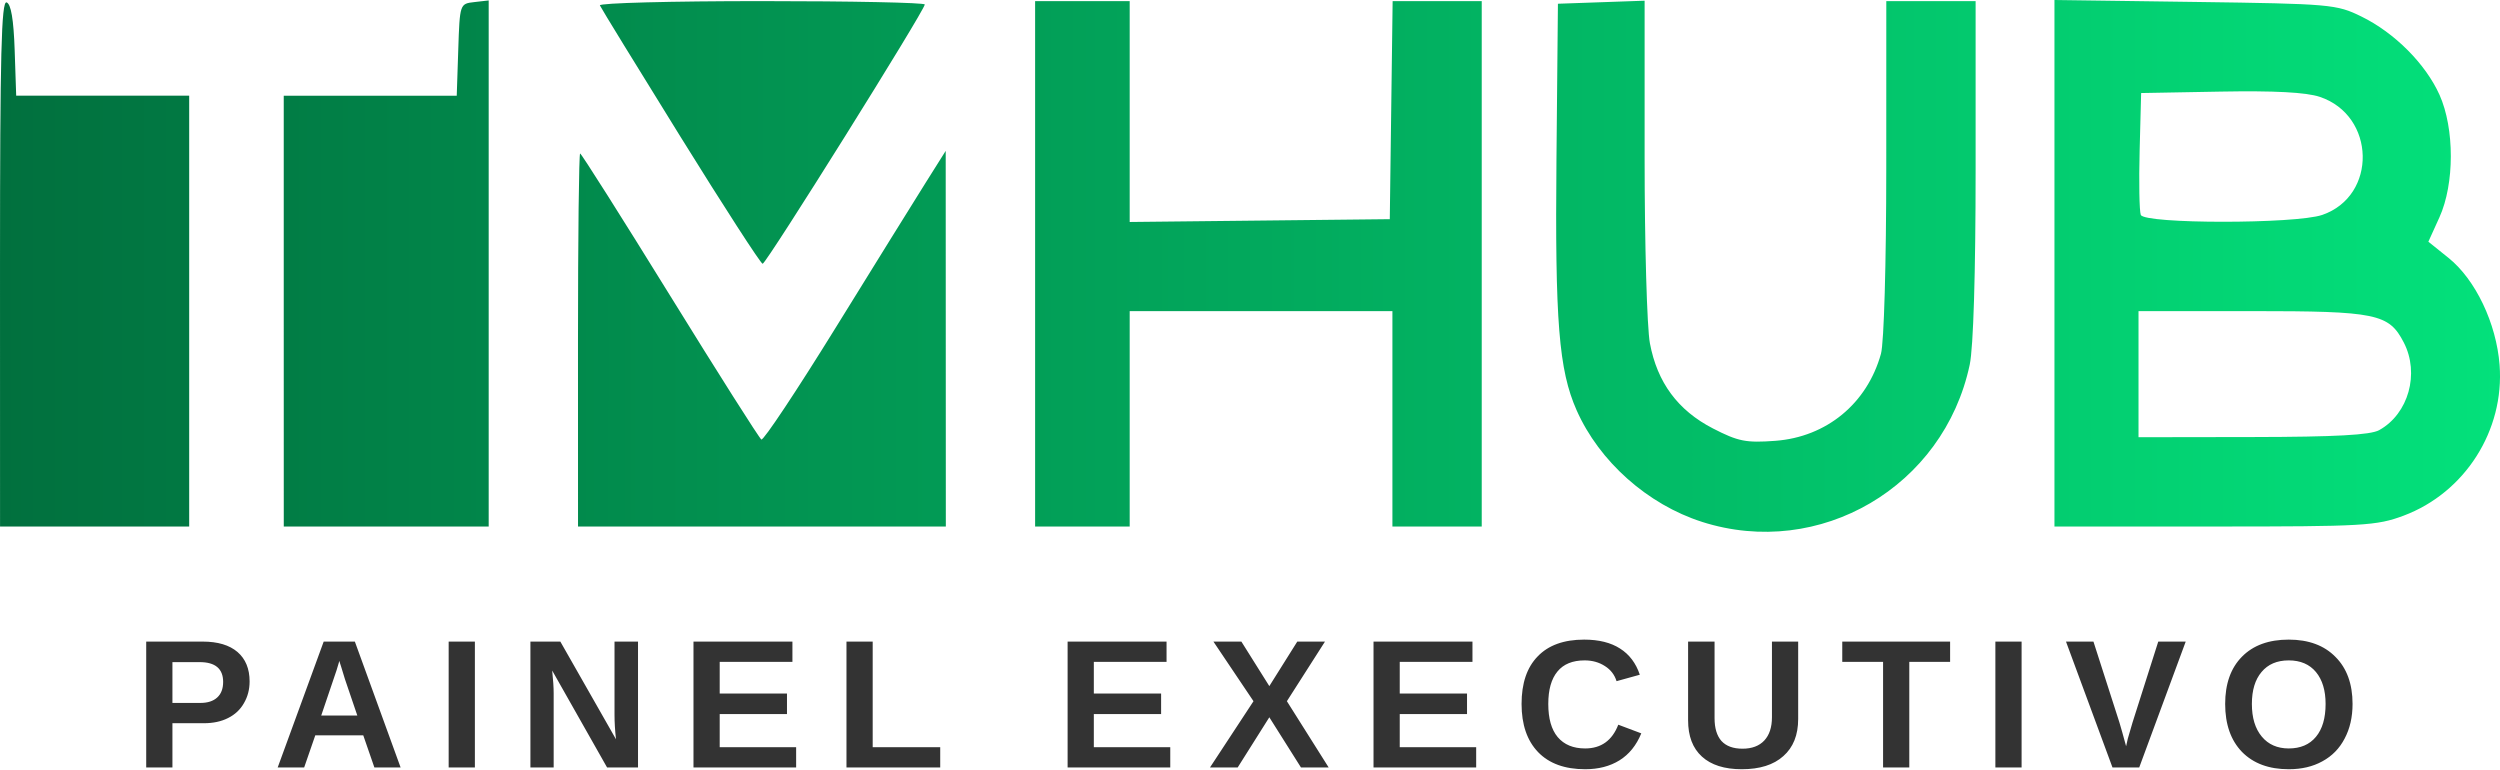
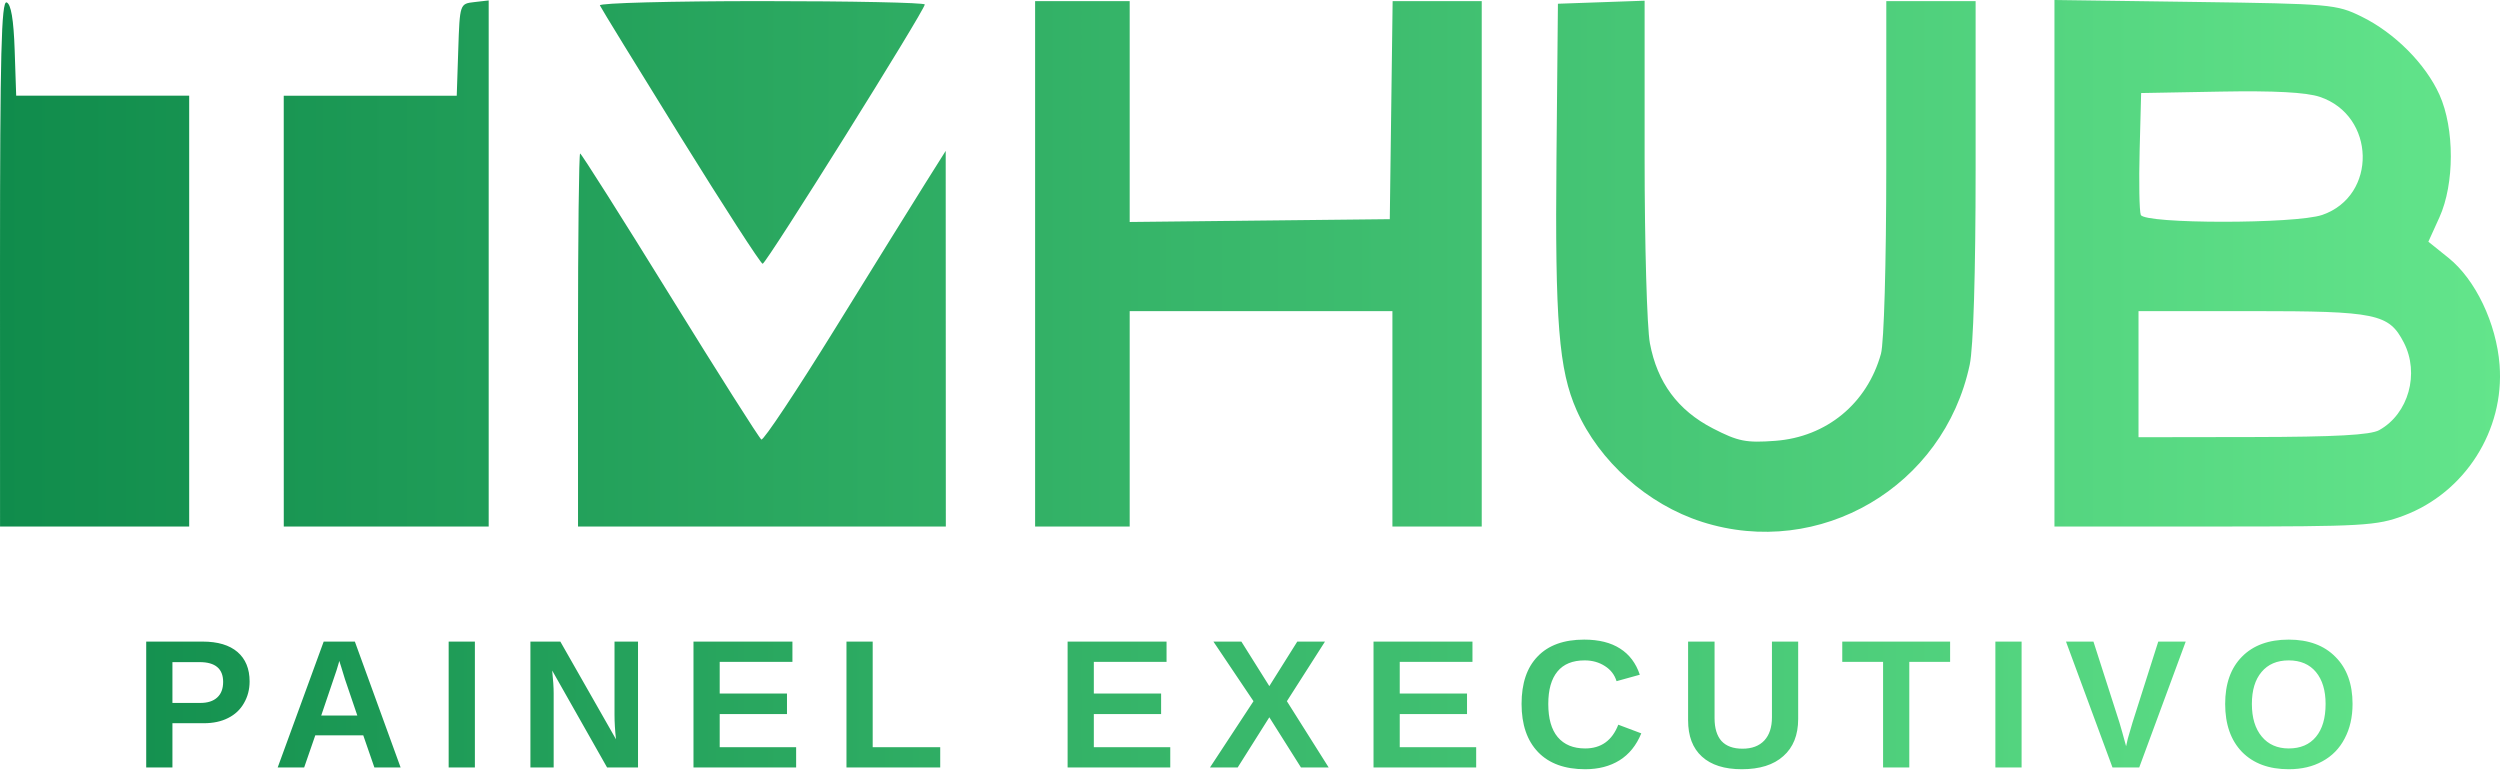
<svg xmlns="http://www.w3.org/2000/svg" xmlns:xlink="http://www.w3.org/1999/xlink" width="157.921mm" height="48.622mm" viewBox="0 0 157.921 48.622" version="1.1" id="svg1" xml:space="preserve">
  <defs id="defs1">
    <linearGradient id="linearGradient1">
-       <stop style="stop-color:#01703e;stop-opacity:1;" offset="0" id="stop1" />
-       <stop style="stop-color:#03e17b;stop-opacity:1;" offset="1" id="stop2" />
+       <stop style="stop-color:#108c4c;stop-opacity:1;" offset="0" id="stop1" />
+       <stop style="stop-color:#63e58b;stop-opacity:1;" offset="1" id="stop2" />
    </linearGradient>
    <style id="style1">
      .wordmark {
        font-family: 'Arial', 'Helvetica Neue', sans-serif;
        font-weight: 800;
        letter-spacing: 1.5px;
      }
      .tagline {
        font-family: 'Arial', 'Helvetica Neue', sans-serif;
        font-weight: 600;
        letter-spacing: 4px;
      }
    </style>
    <style id="style1-5">
      .wordmark {
        font-family: 'Arial', 'Helvetica Neue', sans-serif;
        font-weight: 800;
        letter-spacing: 1.5px;
      }
      .tagline {
        font-family: 'Arial', 'Helvetica Neue', sans-serif;
        font-weight: 600;
        letter-spacing: 4px;
      }
    </style>
    <linearGradient xlink:href="#linearGradient1" id="linearGradient432" gradientUnits="userSpaceOnUse" gradientTransform="matrix(0.7673806,0,0,0.7673806,51.51752,67.31964)" x1="22.612" y1="53.45" x2="228.404" y2="53.45" />
  </defs>
  <g id="layer1" transform="translate(-378.0436,-311.2022)">
    <g id="g421-9" transform="translate(309.1741,229.4336)">
      <path style="fill:url(#linearGradient432);stroke-width:1.254" d="m 176.378,114.732 c -3.435,-1.099 -6.486,-3.816 -7.916,-7.049 -1.125,-2.543 -1.369,-5.594 -1.273,-15.887 l 0.092,-9.791 2.738,-0.096 2.738,-0.096 v 9.925 c 0,5.459 0.15,10.73 0.334,11.713 0.463,2.478 1.768,4.242 3.983,5.382 1.594,0.821 2.09,0.92 3.937,0.782 3.236,-0.241 5.803,-2.355 6.676,-5.499 0.191,-0.688 0.334,-5.703 0.335,-11.739 l 0.002,-10.538 h 2.821 2.821 v 10.605 c 0,6.588 -0.141,11.271 -0.373,12.364 -1.635,7.704 -9.477,12.305 -16.916,9.925 z M 68.87,98.407 c 0,-13.15 0.087,-16.594 0.415,-16.486 0.279,0.092 0.446,1.08 0.511,3.015 l 0.096,2.877 h 5.464 5.464 v 13.608 13.608 h -5.974 -5.974 z m 17.923,3.015 V 87.814 h 5.464 5.464 l 0.096,-2.904 c 0.096,-2.895 0.099,-2.905 1.009,-3.009 l 0.913,-0.105 v 16.617 16.617 h -6.472 -6.472 z m 18.587,1.825 c 0,-6.481 0.061,-11.783 0.135,-11.783 0.074,0 2.627,4.032 5.673,8.961 3.046,4.928 5.645,9.027 5.775,9.107 0.13,0.081 2.24,-3.093 4.688,-7.052 2.448,-3.959 5.015,-8.095 5.704,-9.19 l 1.253,-1.991 0.004,11.866 0.004,11.866 h -11.617 -11.617 z m 28.876,-4.813 V 81.839 h 2.987 2.987 v 6.976 6.976 l 8.215,-0.089 8.215,-0.089 0.09,-6.887 0.09,-6.887 h 2.814 2.814 v 16.595 16.595 h -2.821 -2.821 v -6.804 -6.804 h -8.298 -8.298 v 6.804 6.804 h -2.987 -2.987 z m 64.39,-0.035 v -16.631 l 8.879,0.123 c 8.583,0.119 8.933,0.149 10.512,0.922 2.096,1.026 4.055,2.992 4.934,4.95 0.953,2.124 0.95,5.624 -0.006,7.732 l -0.7,1.542 1.274,1.023 c 1.704,1.369 3.022,4.131 3.225,6.76 0.32,4.133 -2.188,8.072 -6.062,9.522 -1.707,0.639 -2.537,0.686 -11.945,0.686 h -10.111 z m 20.515,10.539 c 1.85,-1.027 2.564,-3.576 1.551,-5.536 -0.941,-1.819 -1.723,-1.981 -9.603,-1.981 h -7.153 v 3.983 3.983 l 7.219,-0.011 c 5.232,-0.009 7.43,-0.129 7.986,-0.437 z m -3.599,-13.593 c 3.487,-1.201 3.382,-6.274 -0.155,-7.458 -0.859,-0.288 -2.87,-0.394 -6.275,-0.332 l -5.01,0.091 -0.095,3.63 c -0.052,1.996 -0.019,3.826 0.072,4.066 0.222,0.579 9.783,0.581 11.462,0.003 z m -103.71,-4.943 c -2.738,-4.414 -5.028,-8.146 -5.089,-8.294 -0.061,-0.148 4.532,-0.269 10.206,-0.269 5.674,0 10.317,0.096 10.317,0.213 0,0.364 -10.017,16.382 -10.242,16.379 -0.117,-0.001 -2.453,-3.615 -5.191,-8.028 z" id="path1-0" />
-       <text xml:space="preserve" style="font-weight:bold;font-size:11.559px;font-family:Arial, 'Helvetica Neue', sans-serif;-inkscape-font-specification:'Arial, Helvetica Neue, sans-serif Bold';text-align:start;letter-spacing:1.953px;writing-mode:lr-tb;direction:ltr;text-anchor:start;fill:#333333;fill-opacity:1;stroke-width:0.963" x="77.325" y="130.249" id="text396-1-0">
-         <tspan id="tspan395-8-6" style="letter-spacing:1.953px;fill:#333333;fill-opacity:1;stroke-width:0.963" x="77.325" y="130.249">PAINEL EXECUTIVO</tspan>
+       <text xml:space="preserve" style="font-weight:bold;font-size:11.559px;font-family:Arial, 'Helvetica Neue', sans-serif;-inkscape-font-specification:'Arial, Helvetica Neue, sans-serif Bold';text-align:start;letter-spacing:1.953px;writing-mode:lr-tb;direction:ltr;text-anchor:start;fill:url(#linearGradient432);fill-opacity:1;stroke-width:0.963" x="77.325" y="130.249" id="text396-1-0">
+         <tspan id="tspan395-8-6" style="letter-spacing:1.953px;fill:url(#linearGradient432);fill-opacity:1;stroke-width:0.963" x="77.325" y="130.249">PAINEL EXECUTIVO</tspan>
      </text>
    </g>
  </g>
</svg>
